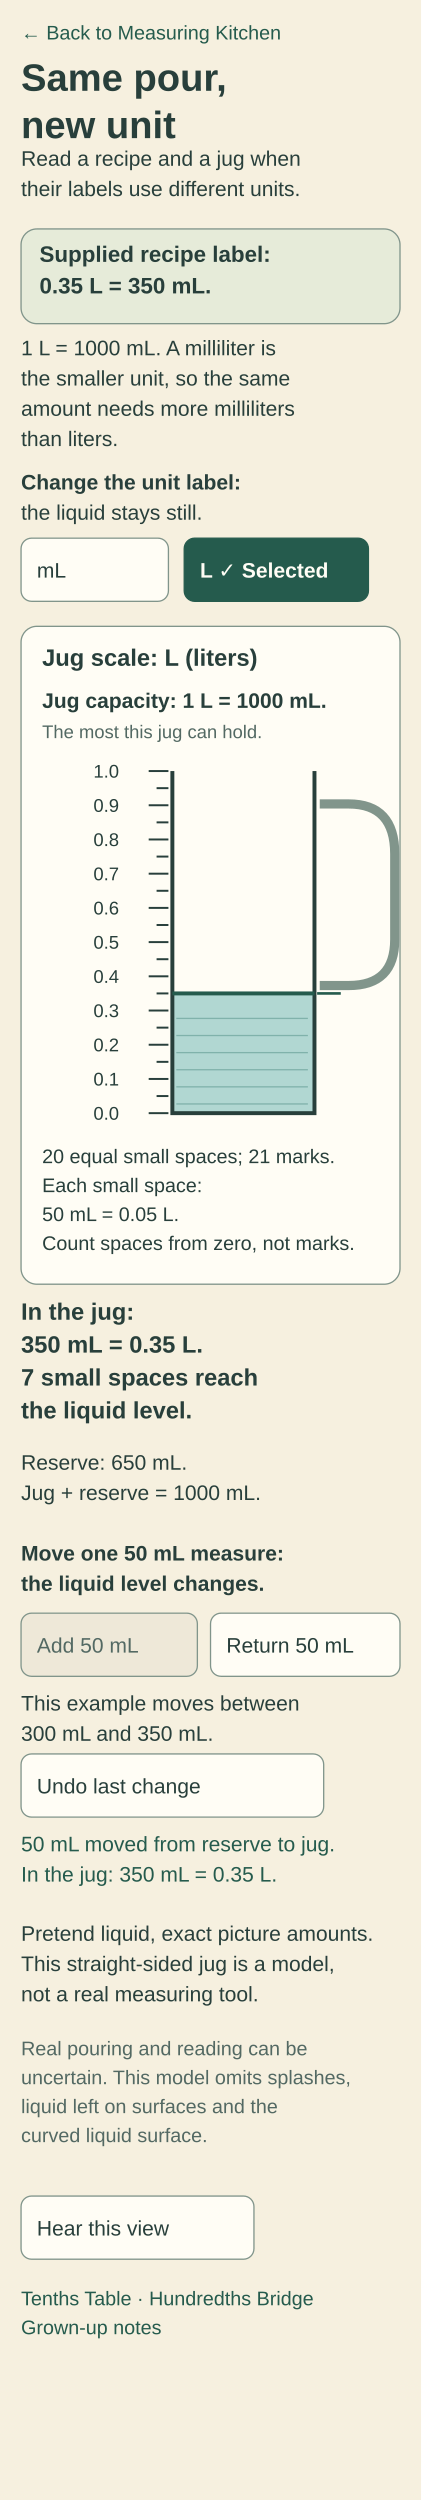
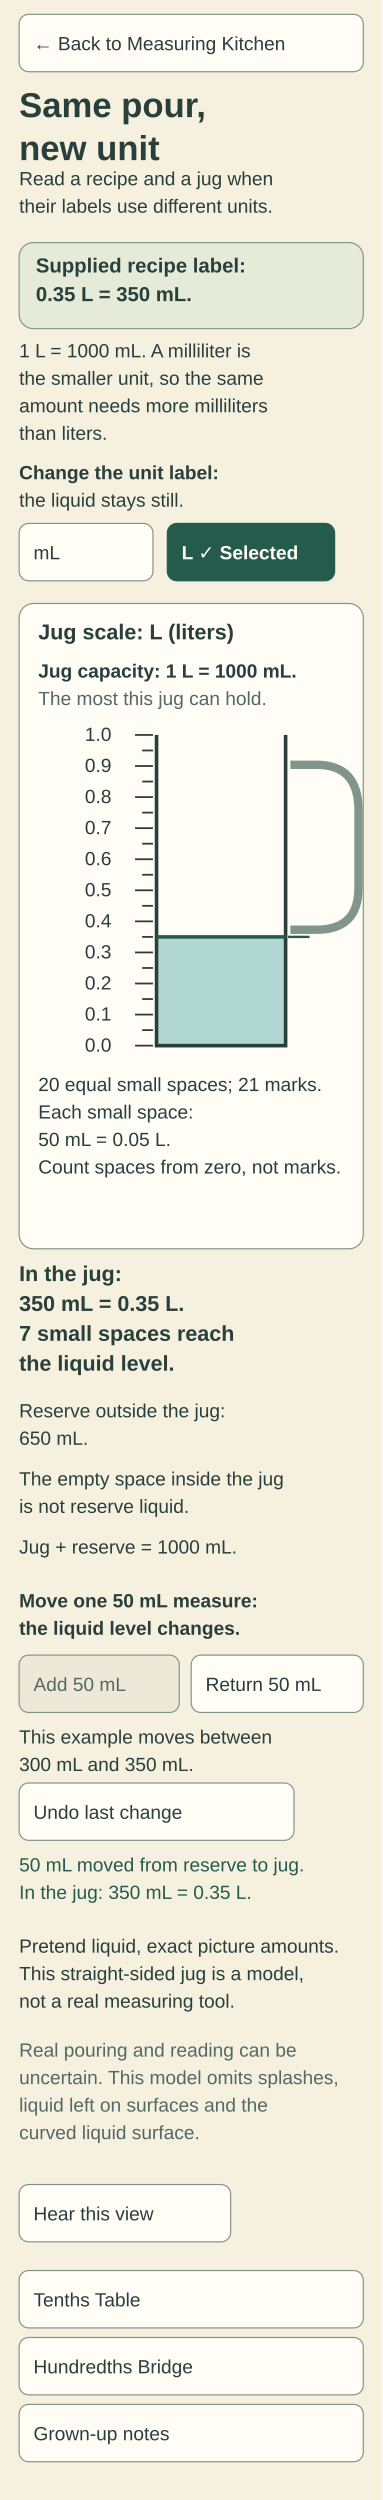
- <svg xmlns="http://www.w3.org/2000/svg" width="320" height="1900" viewBox="0 0 320 1900" role="img" aria-labelledby="title desc">
-   <rect width="320" height="1900" fill="#f6f0df" />
-   <text x="16" y="30" font-family="Arial, sans-serif" font-size="15" font-weight="400" fill="#255b4d">← Back to Measuring Kitchen</text>
-   <text x="16" y="69" font-family="Arial, sans-serif" font-size="29" font-weight="700" fill="#283f3b">Same pour,</text>
-   <text x="16" y="105" font-family="Arial, sans-serif" font-size="29" font-weight="700" fill="#283f3b">new unit</text>
-   <text x="16" y="126" font-family="Arial, sans-serif" font-size="16" font-weight="400" fill="#283f3b">Read a recipe and a jug when</text>
-   <text x="16" y="149" font-family="Arial, sans-serif" font-size="16" font-weight="400" fill="#283f3b">their labels use different units.</text>
-   <rect x="16" y="174" width="288" height="72" rx="12" fill="#e6ebd9" stroke="#81958b" />
-   <text x="30" y="199" font-family="Arial, sans-serif" font-size="17" font-weight="700" fill="#283f3b">Supplied recipe label:</text>
-   <text x="30" y="223" font-family="Arial, sans-serif" font-size="17" font-weight="700" fill="#283f3b">0.35 L = 350 mL.</text>
-   <text x="16" y="270" font-family="Arial, sans-serif" font-size="16" font-weight="400" fill="#283f3b">1 L = 1000 mL. A milliliter is</text>
-   <text x="16" y="293" font-family="Arial, sans-serif" font-size="16" font-weight="400" fill="#283f3b">the smaller unit, so the same</text>
-   <text x="16" y="316" font-family="Arial, sans-serif" font-size="16" font-weight="400" fill="#283f3b">amount needs more milliliters</text>
-   <text x="16" y="339" font-family="Arial, sans-serif" font-size="16" font-weight="400" fill="#283f3b">than liters.</text>
-   <text x="16" y="372" font-family="Arial, sans-serif" font-size="16" font-weight="700" fill="#283f3b">Change the unit label:</text>
-   <text x="16" y="395" font-family="Arial, sans-serif" font-size="16" font-weight="400" fill="#283f3b">the liquid stays still.</text>
-   <rect x="16" y="409" width="112" height="48" rx="8" fill="#fffdf5" stroke="#81958b" />
-   <text x="28" y="439" font-family="Arial, sans-serif" font-size="16" font-weight="400" fill="#283f3b">mL</text>
-   <rect x="140" y="409" width="140" height="48" rx="8" fill="#255b4d" stroke="#255b4d" />
-   <text x="152" y="439" font-family="Arial, sans-serif" font-size="16" font-weight="700" fill="#fffdf5">L  ✓ Selected</text>
-   <rect x="16" y="476" width="288" height="500" rx="12" fill="#fffdf5" stroke="#81958b" />
-   <text x="32" y="506" font-family="Arial, sans-serif" font-size="18" font-weight="700" fill="#283f3b">Jug scale: L (liters)</text>
-   <path d="M243 611h22q35 0 35 38v65q0 35-35 35h-22" fill="none" stroke="#81958b" stroke-width="7" />
-   <rect x="131" y="755" width="108" height="91" fill="#b1d7d2" />
-   <path d="M134 839h100" stroke="#80b2ab" stroke-width="1" />
-   <path d="M134 826h100" stroke="#80b2ab" stroke-width="1" />
-   <path d="M134 813h100" stroke="#80b2ab" stroke-width="1" />
-   <path d="M134 800h100" stroke="#80b2ab" stroke-width="1" />
-   <path d="M134 787h100" stroke="#80b2ab" stroke-width="1" />
-   <path d="M134 774h100" stroke="#80b2ab" stroke-width="1" />
-   <path d="M131 586v260h108v-260" fill="none" stroke="#283f3b" stroke-width="3" />
-   <path d="M131 755h108" stroke="#255b4d" stroke-width="3" />
-   <path d="M128 846h-15" stroke="#283f3b" stroke-width="1.5" />
-   <text x="71" y="851" font-family="Arial, sans-serif" font-size="14" font-weight="400" fill="#283f3b">0.0</text>
-   <path d="M128 833h-9" stroke="#283f3b" stroke-width="1.5" />
-   <path d="M128 820h-15" stroke="#283f3b" stroke-width="1.5" />
-   <text x="71" y="825" font-family="Arial, sans-serif" font-size="14" font-weight="400" fill="#283f3b">0.1</text>
-   <path d="M128 807h-9" stroke="#283f3b" stroke-width="1.5" />
-   <path d="M128 794h-15" stroke="#283f3b" stroke-width="1.5" />
-   <text x="71" y="799" font-family="Arial, sans-serif" font-size="14" font-weight="400" fill="#283f3b">0.2</text>
-   <path d="M128 781h-9" stroke="#283f3b" stroke-width="1.5" />
-   <path d="M128 768h-15" stroke="#283f3b" stroke-width="1.5" />
-   <text x="71" y="773" font-family="Arial, sans-serif" font-size="14" font-weight="400" fill="#283f3b">0.3</text>
-   <path d="M128 755h-9" stroke="#283f3b" stroke-width="1.5" />
-   <path d="M128 742h-15" stroke="#283f3b" stroke-width="1.5" />
-   <text x="71" y="747" font-family="Arial, sans-serif" font-size="14" font-weight="400" fill="#283f3b">0.4</text>
-   <path d="M128 729h-9" stroke="#283f3b" stroke-width="1.5" />
-   <path d="M128 716h-15" stroke="#283f3b" stroke-width="1.5" />
-   <text x="71" y="721" font-family="Arial, sans-serif" font-size="14" font-weight="400" fill="#283f3b">0.5</text>
-   <path d="M128 703h-9" stroke="#283f3b" stroke-width="1.5" />
-   <path d="M128 690h-15" stroke="#283f3b" stroke-width="1.5" />
-   <text x="71" y="695" font-family="Arial, sans-serif" font-size="14" font-weight="400" fill="#283f3b">0.6</text>
-   <path d="M128 677h-9" stroke="#283f3b" stroke-width="1.5" />
-   <path d="M128 664h-15" stroke="#283f3b" stroke-width="1.5" />
-   <text x="71" y="669" font-family="Arial, sans-serif" font-size="14" font-weight="400" fill="#283f3b">0.7</text>
-   <path d="M128 651h-9" stroke="#283f3b" stroke-width="1.5" />
-   <path d="M128 638h-15" stroke="#283f3b" stroke-width="1.5" />
-   <text x="71" y="643" font-family="Arial, sans-serif" font-size="14" font-weight="400" fill="#283f3b">0.8</text>
-   <path d="M128 625h-9" stroke="#283f3b" stroke-width="1.5" />
-   <path d="M128 612h-15" stroke="#283f3b" stroke-width="1.5" />
-   <text x="71" y="617" font-family="Arial, sans-serif" font-size="14" font-weight="400" fill="#283f3b">0.9</text>
-   <path d="M128 599h-9" stroke="#283f3b" stroke-width="1.5" />
-   <path d="M128 586h-15" stroke="#283f3b" stroke-width="1.5" />
-   <text x="71" y="591" font-family="Arial, sans-serif" font-size="14" font-weight="400" fill="#283f3b">1.0</text>
-   <path d="M241 755h18" stroke="#255b4d" stroke-width="2" />
-   <text x="32" y="538" font-family="Arial, sans-serif" font-size="16" font-weight="700" fill="#283f3b">Jug capacity: 1 L = 1000 mL.</text>
-   <text x="32" y="561" font-family="Arial, sans-serif" font-size="14" font-weight="400" fill="#536963">The most this jug can hold.</text>
-   <text x="32" y="884" font-family="Arial, sans-serif" font-size="15" font-weight="400" fill="#283f3b">20 equal small spaces; 21 marks.</text>
-   <text x="32" y="906" font-family="Arial, sans-serif" font-size="15" font-weight="400" fill="#283f3b">Each small space:</text>
-   <text x="32" y="928" font-family="Arial, sans-serif" font-size="15" font-weight="400" fill="#283f3b">50 mL = 0.05 L.</text>
-   <text x="32" y="950" font-family="Arial, sans-serif" font-size="15" font-weight="400" fill="#283f3b">Count spaces from zero, not marks.</text>
-   <text x="16" y="1003" font-family="Arial, sans-serif" font-size="18" font-weight="700" fill="#283f3b">In the jug:</text>
-   <text x="16" y="1028" font-family="Arial, sans-serif" font-size="18" font-weight="700" fill="#283f3b">350 mL = 0.35 L.</text>
-   <text x="16" y="1053" font-family="Arial, sans-serif" font-size="18" font-weight="700" fill="#283f3b">7 small spaces reach</text>
-   <text x="16" y="1078" font-family="Arial, sans-serif" font-size="18" font-weight="700" fill="#283f3b">the liquid level.</text>
-   <text x="16" y="1117" font-family="Arial, sans-serif" font-size="16" font-weight="400" fill="#283f3b">Reserve: 650 mL.</text>
-   <text x="16" y="1140" font-family="Arial, sans-serif" font-size="16" font-weight="400" fill="#283f3b">Jug + reserve = 1000 mL.</text>
-   <text x="16" y="1186" font-family="Arial, sans-serif" font-size="16" font-weight="700" fill="#283f3b">Move one 50 mL measure:</text>
-   <text x="16" y="1209" font-family="Arial, sans-serif" font-size="16" font-weight="700" fill="#283f3b">the liquid level changes.</text>
-   <rect x="16" y="1226" width="134" height="48" rx="8" fill="#eee8d8" stroke="#81958b" />
-   <text x="28" y="1256" font-family="Arial, sans-serif" font-size="16" font-weight="400" fill="#536963">Add 50 mL</text>
-   <rect x="160" y="1226" width="144" height="48" rx="8" fill="#fffdf5" stroke="#81958b" />
-   <text x="172" y="1256" font-family="Arial, sans-serif" font-size="16" font-weight="400" fill="#283f3b">Return 50 mL</text>
-   <text x="16" y="1300" font-family="Arial, sans-serif" font-size="16" font-weight="400" fill="#283f3b">This example moves between</text>
-   <text x="16" y="1323" font-family="Arial, sans-serif" font-size="16" font-weight="400" fill="#283f3b">300 mL and 350 mL.</text>
-   <rect x="16" y="1333" width="230" height="48" rx="8" fill="#fffdf5" stroke="#81958b" />
-   <text x="28" y="1363" font-family="Arial, sans-serif" font-size="16" font-weight="400" fill="#283f3b">Undo last change</text>
-   <text x="16" y="1407" font-family="Arial, sans-serif" font-size="16" font-weight="400" fill="#255b4d">50 mL moved from reserve to jug.</text>
-   <text x="16" y="1430" font-family="Arial, sans-serif" font-size="16" font-weight="400" fill="#255b4d">In the jug: 350 mL = 0.35 L.</text>
-   <text x="16" y="1475" font-family="Arial, sans-serif" font-size="16" font-weight="400" fill="#283f3b">Pretend liquid, exact picture amounts.</text>
-   <text x="16" y="1498" font-family="Arial, sans-serif" font-size="16" font-weight="400" fill="#283f3b">This straight-sided jug is a model,</text>
-   <text x="16" y="1521" font-family="Arial, sans-serif" font-size="16" font-weight="400" fill="#283f3b">not a real measuring tool.</text>
-   <text x="16" y="1562" font-family="Arial, sans-serif" font-size="15" font-weight="400" fill="#536963">Real pouring and reading can be</text>
-   <text x="16" y="1584" font-family="Arial, sans-serif" font-size="15" font-weight="400" fill="#536963">uncertain. This model omits splashes,</text>
-   <text x="16" y="1606" font-family="Arial, sans-serif" font-size="15" font-weight="400" fill="#536963">liquid left on surfaces and the</text>
-   <text x="16" y="1628" font-family="Arial, sans-serif" font-size="15" font-weight="400" fill="#536963">curved liquid surface.</text>
-   <rect x="16" y="1669" width="177" height="48" rx="8" fill="#fffdf5" stroke="#81958b" />
-   <text x="28" y="1699" font-family="Arial, sans-serif" font-size="16" font-weight="400" fill="#283f3b">Hear this view</text>
-   <text x="16" y="1752" font-family="Arial, sans-serif" font-size="15" font-weight="400" fill="#255b4d">Tenths Table · Hundredths Bridge</text>
-   <text x="16" y="1774" font-family="Arial, sans-serif" font-size="15" font-weight="400" fill="#255b4d">Grown-up notes</text>
+ <svg xmlns="http://www.w3.org/2000/svg" width="320" height="2092" viewBox="0 0 320 2092" role="img" aria-labelledby="title desc">
+   <rect width="320" height="2092" fill="#f6f0df" />
+   <rect x="16" y="12" width="288" height="48" rx="8" fill="#fffdf5" stroke="#81958b" />
+   <text x="28" y="42" font-family="Arial, sans-serif" font-size="16" font-weight="400" fill="#283f3b">← Back to Measuring Kitchen</text>
+   <text x="16" y="98" font-family="Arial, sans-serif" font-size="29" font-weight="700" fill="#283f3b">Same pour,</text>
+   <text x="16" y="134" font-family="Arial, sans-serif" font-size="29" font-weight="700" fill="#283f3b">new unit</text>
+   <text x="16" y="155" font-family="Arial, sans-serif" font-size="16" font-weight="400" fill="#283f3b">Read a recipe and a jug when</text>
+   <text x="16" y="178" font-family="Arial, sans-serif" font-size="16" font-weight="400" fill="#283f3b">their labels use different units.</text>
+   <rect x="16" y="203" width="288" height="72" rx="12" fill="#e6ebd9" stroke="#81958b" />
+   <text x="30" y="228" font-family="Arial, sans-serif" font-size="17" font-weight="700" fill="#283f3b">Supplied recipe label:</text>
+   <text x="30" y="252" font-family="Arial, sans-serif" font-size="17" font-weight="700" fill="#283f3b">0.35 L = 350 mL.</text>
+   <text x="16" y="299" font-family="Arial, sans-serif" font-size="16" font-weight="400" fill="#283f3b">1 L = 1000 mL. A milliliter is</text>
+   <text x="16" y="322" font-family="Arial, sans-serif" font-size="16" font-weight="400" fill="#283f3b">the smaller unit, so the same</text>
+   <text x="16" y="345" font-family="Arial, sans-serif" font-size="16" font-weight="400" fill="#283f3b">amount needs more milliliters</text>
+   <text x="16" y="368" font-family="Arial, sans-serif" font-size="16" font-weight="400" fill="#283f3b">than liters.</text>
+   <text x="16" y="401" font-family="Arial, sans-serif" font-size="16" font-weight="700" fill="#283f3b">Change the unit label:</text>
+   <text x="16" y="424" font-family="Arial, sans-serif" font-size="16" font-weight="400" fill="#283f3b">the liquid stays still.</text>
+   <rect x="16" y="438" width="112" height="48" rx="8" fill="#fffdf5" stroke="#81958b" />
+   <text x="28" y="468" font-family="Arial, sans-serif" font-size="16" font-weight="400" fill="#283f3b">mL</text>
+   <rect x="140" y="438" width="140" height="48" rx="8" fill="#255b4d" stroke="#255b4d" />
+   <text x="152" y="468" font-family="Arial, sans-serif" font-size="16" font-weight="700" fill="#fffdf5">L  ✓ Selected</text>
+   <rect x="16" y="505" width="288" height="540" rx="12" fill="#fffdf5" stroke="#81958b" />
+   <text x="32" y="535" font-family="Arial, sans-serif" font-size="18" font-weight="700" fill="#283f3b">Jug scale: L (liters)</text>
+   <path d="M243 640h22q35 0 35 38v65q0 35-35 35h-22" fill="none" stroke="#81958b" stroke-width="7" />
+   <rect x="131" y="784" width="108" height="91" fill="#b1d7d2" />
+   <path d="M131 615v260h108v-260" fill="none" stroke="#283f3b" stroke-width="3" />
+   <path d="M131 784h108" stroke="#255b4d" stroke-width="3" />
+   <path d="M128 875h-15" stroke="#283f3b" stroke-width="1.5" />
+   <text x="71" y="880" font-family="Arial, sans-serif" font-size="16" font-weight="400" fill="#283f3b">0.0</text>
+   <path d="M128 862h-9" stroke="#283f3b" stroke-width="1.5" />
+   <path d="M128 849h-15" stroke="#283f3b" stroke-width="1.5" />
+   <text x="71" y="854" font-family="Arial, sans-serif" font-size="16" font-weight="400" fill="#283f3b">0.1</text>
+   <path d="M128 836h-9" stroke="#283f3b" stroke-width="1.5" />
+   <path d="M128 823h-15" stroke="#283f3b" stroke-width="1.5" />
+   <text x="71" y="828" font-family="Arial, sans-serif" font-size="16" font-weight="400" fill="#283f3b">0.2</text>
+   <path d="M128 810h-9" stroke="#283f3b" stroke-width="1.5" />
+   <path d="M128 797h-15" stroke="#283f3b" stroke-width="1.5" />
+   <text x="71" y="802" font-family="Arial, sans-serif" font-size="16" font-weight="400" fill="#283f3b">0.3</text>
+   <path d="M128 784h-9" stroke="#283f3b" stroke-width="1.5" />
+   <path d="M128 771h-15" stroke="#283f3b" stroke-width="1.5" />
+   <text x="71" y="776" font-family="Arial, sans-serif" font-size="16" font-weight="400" fill="#283f3b">0.4</text>
+   <path d="M128 758h-9" stroke="#283f3b" stroke-width="1.5" />
+   <path d="M128 745h-15" stroke="#283f3b" stroke-width="1.5" />
+   <text x="71" y="750" font-family="Arial, sans-serif" font-size="16" font-weight="400" fill="#283f3b">0.5</text>
+   <path d="M128 732h-9" stroke="#283f3b" stroke-width="1.5" />
+   <path d="M128 719h-15" stroke="#283f3b" stroke-width="1.5" />
+   <text x="71" y="724" font-family="Arial, sans-serif" font-size="16" font-weight="400" fill="#283f3b">0.6</text>
+   <path d="M128 706h-9" stroke="#283f3b" stroke-width="1.5" />
+   <path d="M128 693h-15" stroke="#283f3b" stroke-width="1.5" />
+   <text x="71" y="698" font-family="Arial, sans-serif" font-size="16" font-weight="400" fill="#283f3b">0.7</text>
+   <path d="M128 680h-9" stroke="#283f3b" stroke-width="1.5" />
+   <path d="M128 667h-15" stroke="#283f3b" stroke-width="1.5" />
+   <text x="71" y="672" font-family="Arial, sans-serif" font-size="16" font-weight="400" fill="#283f3b">0.8</text>
+   <path d="M128 654h-9" stroke="#283f3b" stroke-width="1.5" />
+   <path d="M128 641h-15" stroke="#283f3b" stroke-width="1.5" />
+   <text x="71" y="646" font-family="Arial, sans-serif" font-size="16" font-weight="400" fill="#283f3b">0.9</text>
+   <path d="M128 628h-9" stroke="#283f3b" stroke-width="1.5" />
+   <path d="M128 615h-15" stroke="#283f3b" stroke-width="1.5" />
+   <text x="71" y="620" font-family="Arial, sans-serif" font-size="16" font-weight="400" fill="#283f3b">1.0</text>
+   <path d="M241 784h18" stroke="#255b4d" stroke-width="2" />
+   <text x="32" y="567" font-family="Arial, sans-serif" font-size="16" font-weight="700" fill="#283f3b">Jug capacity: 1 L = 1000 mL.</text>
+   <text x="32" y="590" font-family="Arial, sans-serif" font-size="16" font-weight="400" fill="#536963">The most this jug can hold.</text>
+   <text x="32" y="913" font-family="Arial, sans-serif" font-size="16" font-weight="400" fill="#283f3b">20 equal small spaces; 21 marks.</text>
+   <text x="32" y="936" font-family="Arial, sans-serif" font-size="16" font-weight="400" fill="#283f3b">Each small space:</text>
+   <text x="32" y="959" font-family="Arial, sans-serif" font-size="16" font-weight="400" fill="#283f3b">50 mL = 0.05 L.</text>
+   <text x="32" y="982" font-family="Arial, sans-serif" font-size="16" font-weight="400" fill="#283f3b">Count spaces from zero, not marks.</text>
+   <text x="16" y="1072" font-family="Arial, sans-serif" font-size="18" font-weight="700" fill="#283f3b">In the jug:</text>
+   <text x="16" y="1097" font-family="Arial, sans-serif" font-size="18" font-weight="700" fill="#283f3b">350 mL = 0.35 L.</text>
+   <text x="16" y="1122" font-family="Arial, sans-serif" font-size="18" font-weight="700" fill="#283f3b">7 small spaces reach</text>
+   <text x="16" y="1147" font-family="Arial, sans-serif" font-size="18" font-weight="700" fill="#283f3b">the liquid level.</text>
+   <text x="16" y="1186" font-family="Arial, sans-serif" font-size="16" font-weight="400" fill="#283f3b">Reserve outside the jug:</text>
+   <text x="16" y="1209" font-family="Arial, sans-serif" font-size="16" font-weight="400" fill="#283f3b">650 mL.</text>
+   <text x="16" y="1243" font-family="Arial, sans-serif" font-size="16" font-weight="400" fill="#283f3b">The empty space inside the jug</text>
+   <text x="16" y="1266" font-family="Arial, sans-serif" font-size="16" font-weight="400" fill="#283f3b">is not reserve liquid.</text>
+   <text x="16" y="1300" font-family="Arial, sans-serif" font-size="16" font-weight="400" fill="#283f3b">Jug + reserve = 1000 mL.</text>
+   <text x="16" y="1345" font-family="Arial, sans-serif" font-size="16" font-weight="700" fill="#283f3b">Move one 50 mL measure:</text>
+   <text x="16" y="1368" font-family="Arial, sans-serif" font-size="16" font-weight="700" fill="#283f3b">the liquid level changes.</text>
+   <rect x="16" y="1385" width="134" height="48" rx="8" fill="#eee8d8" stroke="#81958b" />
+   <text x="28" y="1415" font-family="Arial, sans-serif" font-size="16" font-weight="400" fill="#536963">Add 50 mL</text>
+   <rect x="160" y="1385" width="144" height="48" rx="8" fill="#fffdf5" stroke="#81958b" />
+   <text x="172" y="1415" font-family="Arial, sans-serif" font-size="16" font-weight="400" fill="#283f3b">Return 50 mL</text>
+   <text x="16" y="1459" font-family="Arial, sans-serif" font-size="16" font-weight="400" fill="#283f3b">This example moves between</text>
+   <text x="16" y="1482" font-family="Arial, sans-serif" font-size="16" font-weight="400" fill="#283f3b">300 mL and 350 mL.</text>
+   <rect x="16" y="1492" width="230" height="48" rx="8" fill="#fffdf5" stroke="#81958b" />
+   <text x="28" y="1522" font-family="Arial, sans-serif" font-size="16" font-weight="400" fill="#283f3b">Undo last change</text>
+   <text x="16" y="1566" font-family="Arial, sans-serif" font-size="16" font-weight="400" fill="#255b4d">50 mL moved from reserve to jug.</text>
+   <text x="16" y="1589" font-family="Arial, sans-serif" font-size="16" font-weight="400" fill="#255b4d">In the jug: 350 mL = 0.35 L.</text>
+   <text x="16" y="1634" font-family="Arial, sans-serif" font-size="16" font-weight="400" fill="#283f3b">Pretend liquid, exact picture amounts.</text>
+   <text x="16" y="1657" font-family="Arial, sans-serif" font-size="16" font-weight="400" fill="#283f3b">This straight-sided jug is a model,</text>
+   <text x="16" y="1680" font-family="Arial, sans-serif" font-size="16" font-weight="400" fill="#283f3b">not a real measuring tool.</text>
+   <text x="16" y="1721" font-family="Arial, sans-serif" font-size="16" font-weight="400" fill="#536963">Real pouring and reading can be</text>
+   <text x="16" y="1744" font-family="Arial, sans-serif" font-size="16" font-weight="400" fill="#536963">uncertain. This model omits splashes,</text>
+   <text x="16" y="1767" font-family="Arial, sans-serif" font-size="16" font-weight="400" fill="#536963">liquid left on surfaces and the</text>
+   <text x="16" y="1790" font-family="Arial, sans-serif" font-size="16" font-weight="400" fill="#536963">curved liquid surface.</text>
+   <rect x="16" y="1828" width="177" height="48" rx="8" fill="#fffdf5" stroke="#81958b" />
+   <text x="28" y="1858" font-family="Arial, sans-serif" font-size="16" font-weight="400" fill="#283f3b">Hear this view</text>
+   <rect x="16" y="1900" width="288" height="48" rx="8" fill="#fffdf5" stroke="#81958b" />
+   <text x="28" y="1930" font-family="Arial, sans-serif" font-size="16" font-weight="400" fill="#283f3b">Tenths Table</text>
+   <rect x="16" y="1956" width="288" height="48" rx="8" fill="#fffdf5" stroke="#81958b" />
+   <text x="28" y="1986" font-family="Arial, sans-serif" font-size="16" font-weight="400" fill="#283f3b">Hundredths Bridge</text>
+   <rect x="16" y="2012" width="288" height="48" rx="8" fill="#fffdf5" stroke="#81958b" />
+   <text x="28" y="2042" font-family="Arial, sans-serif" font-size="16" font-weight="400" fill="#283f3b">Grown-up notes</text>
</svg>
